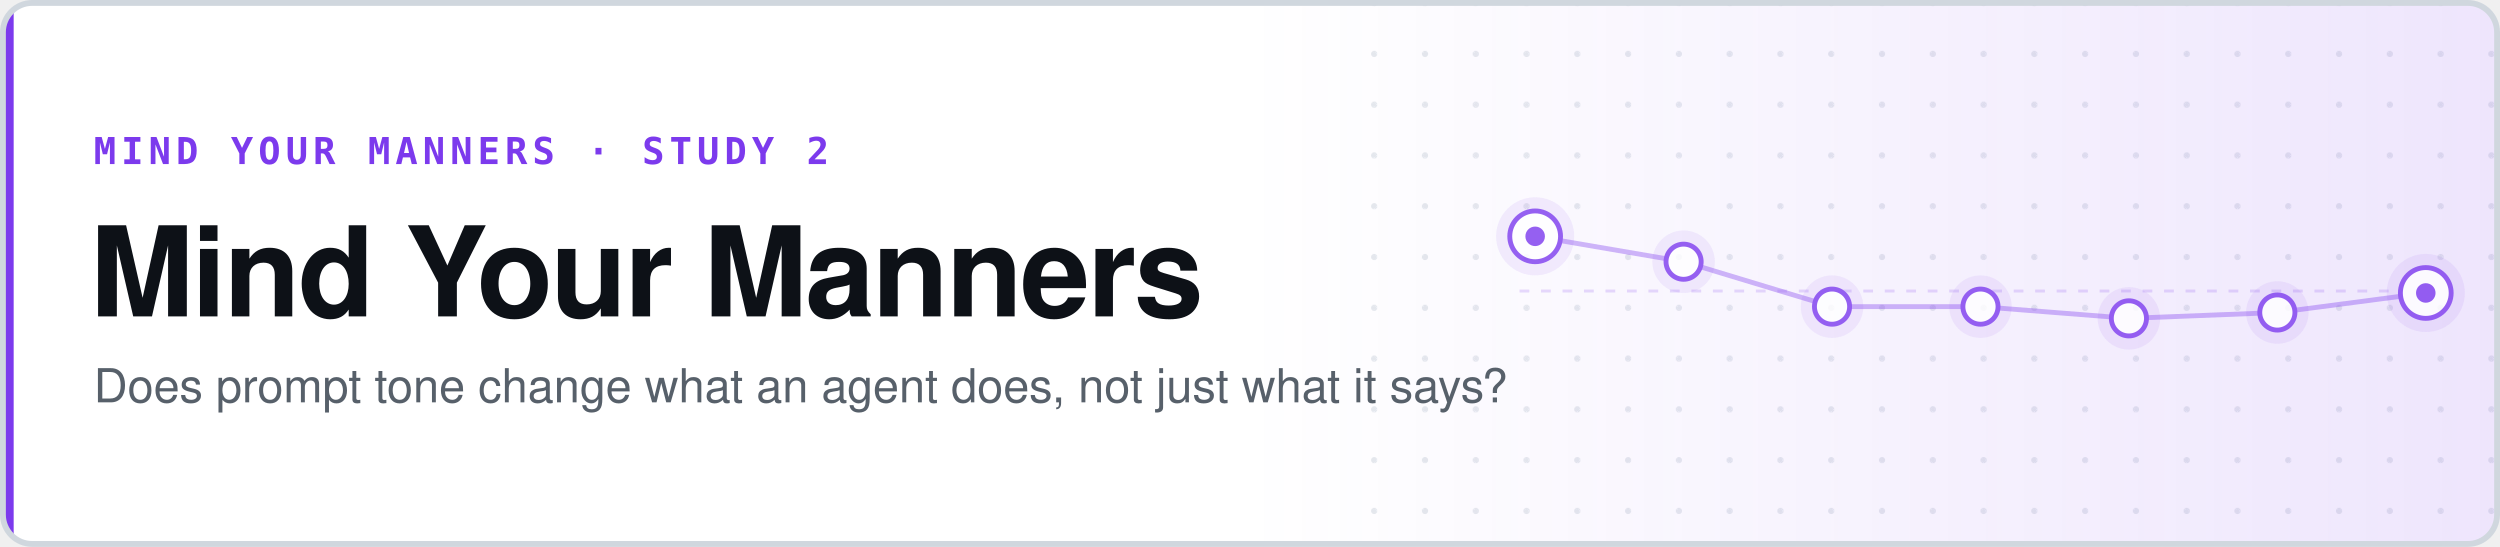
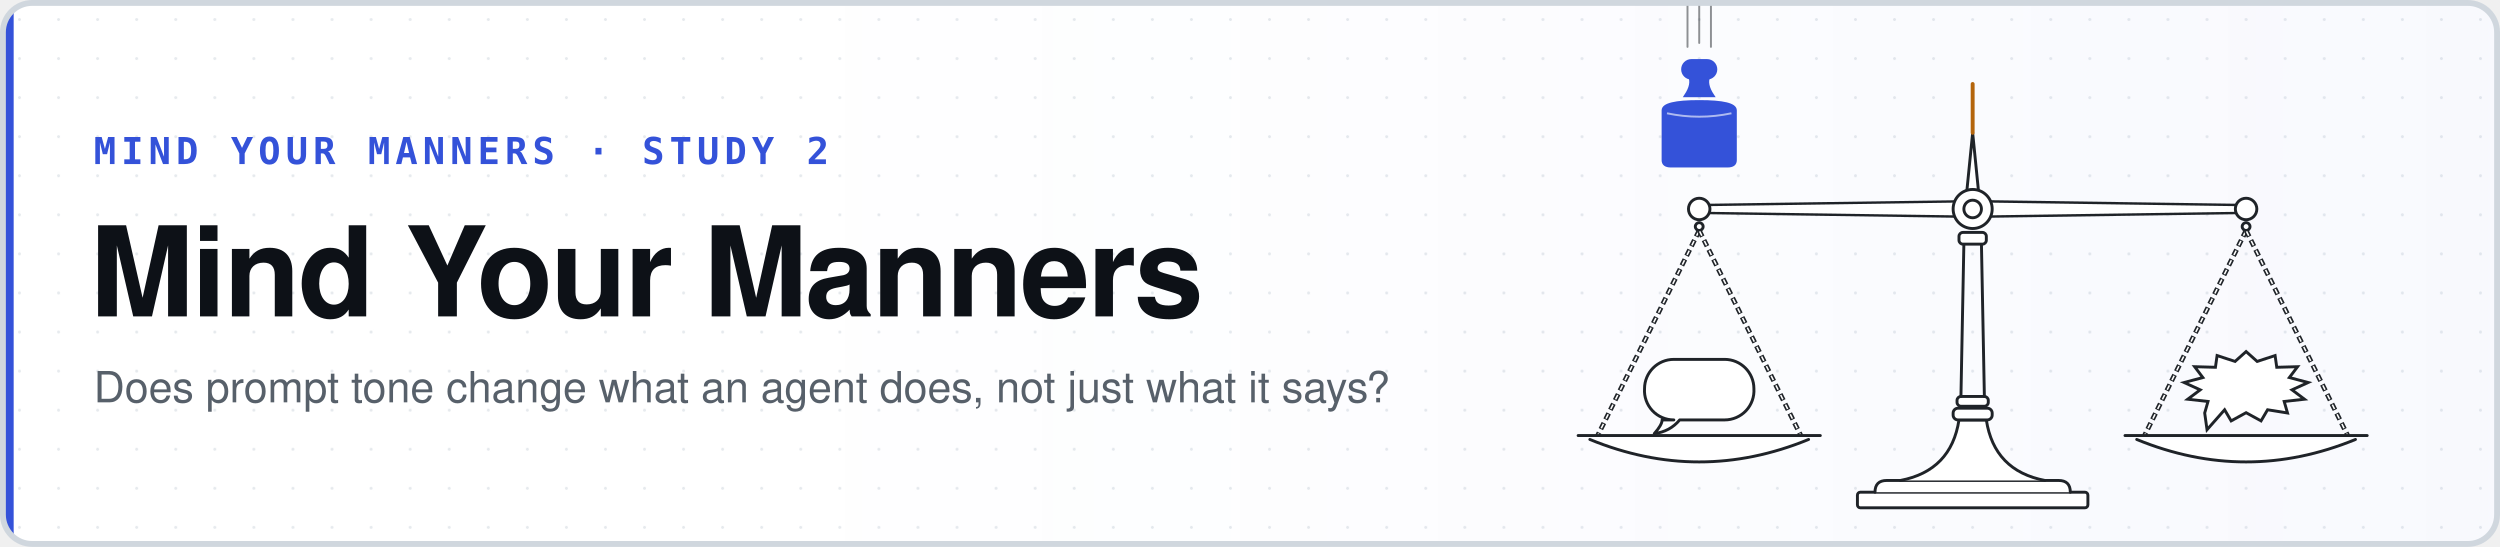
- <svg xmlns="http://www.w3.org/2000/svg" width="1280" height="280" viewBox="0 0 1280 280" role="img" aria-label="Mind Your Manners — does prompt tone change what an agent does, not just what it says.">
+ <svg xmlns="http://www.w3.org/2000/svg" width="2560" height="560" viewBox="0 0 2560 560" role="img" aria-label="Mind Your Manners — does prompt tone change what an agent does, not just what it says.">
  <defs>
-     <linearGradient id="fade" x1="0" y1="0" x2="1" y2="0">
-       <stop offset="0" stop-color="#7C3AED" stop-opacity="0" />
-       <stop offset="1" stop-color="#7C3AED" stop-opacity=".13" />
+     <pattern id="dots" width="40" height="40" patternUnits="userSpaceOnUse">
+       <circle cx="20" cy="20" r="1.5" fill="#D0D7DE" />
+     </pattern>
+     <linearGradient id="tint" x1="0" x2="1">
+       <stop offset="0.3" stop-color="#3452D9" stop-opacity="0" />
+       <stop offset="1" stop-color="#3452D9" stop-opacity="0.035" />
    </linearGradient>
-     <pattern id="dots" width="26" height="26" patternUnits="userSpaceOnUse">
-       <circle cx="1.6" cy="1.6" r="1.6" fill="#d0d7de" />
-     </pattern>
    <clipPath id="card">
-       <rect x="1.5" y="1.5" width="1277" height="277" rx="15" />
+       <rect x="3" y="3" width="2554" height="554" rx="30" />
    </clipPath>
  </defs>
  <g clip-path="url(#card)">
-     <rect width="1280" height="280" fill="#ffffff" />
-     <rect x="700" width="580" height="280" fill="url(#dots)" opacity="0.55" />
-     <rect x="640" width="640" height="280" fill="url(#fade)" />
-     <rect width="7" height="280" fill="#7C3AED" />
-     <g transform="translate(716,0)" opacity="0.80">
-       <path d="M62,149 L534,149" fill="none" stroke="#7C3AED" stroke-width="1.5" stroke-opacity=".22" stroke-dasharray="5 6" />
-       <path d="M70,121 L146,134 L222,157 L298,157 L374,163 L450,160 L526,150" fill="none" stroke="#7C3AED" stroke-width="2.5" stroke-opacity=".45" stroke-linecap="round" stroke-linejoin="round" />
-       <circle cx="70" cy="121" r="20" fill="#7C3AED" fill-opacity=".10" />
-       <circle cx="70" cy="121" r="13" fill="#ffffff" stroke="#7C3AED" stroke-width="2.5" />
-       <circle cx="146" cy="134" r="16" fill="#7C3AED" fill-opacity=".10" />
-       <circle cx="146" cy="134" r="9" fill="#ffffff" stroke="#7C3AED" stroke-width="2.5" />
-       <circle cx="222" cy="157" r="16" fill="#7C3AED" fill-opacity=".10" />
-       <circle cx="222" cy="157" r="9" fill="#ffffff" stroke="#7C3AED" stroke-width="2.5" />
-       <circle cx="298" cy="157" r="16" fill="#7C3AED" fill-opacity=".10" />
-       <circle cx="298" cy="157" r="9" fill="#ffffff" stroke="#7C3AED" stroke-width="2.5" />
-       <circle cx="374" cy="163" r="16" fill="#7C3AED" fill-opacity=".10" />
-       <circle cx="374" cy="163" r="9" fill="#ffffff" stroke="#7C3AED" stroke-width="2.5" />
-       <circle cx="450" cy="160" r="16" fill="#7C3AED" fill-opacity=".10" />
-       <circle cx="450" cy="160" r="9" fill="#ffffff" stroke="#7C3AED" stroke-width="2.5" />
-       <circle cx="526" cy="150" r="20" fill="#7C3AED" fill-opacity=".10" />
-       <circle cx="526" cy="150" r="13" fill="#ffffff" stroke="#7C3AED" stroke-width="2.5" />
-       <circle cx="70" cy="121" r="5" fill="#7C3AED" />
-       <circle cx="526" cy="150" r="5" fill="#7C3AED" />
+     <rect width="2560" height="560" fill="#ffffff" />
+     <rect width="2560" height="560" fill="url(#dots)" opacity="0.55" />
+     <rect width="2560" height="560" fill="url(#tint)" />
+     <rect width="14" height="560" fill="#3452D9" />
+     <g fill="none" stroke="#1F2328" stroke-width="3" stroke-linecap="round" stroke-linejoin="round">
+       <rect x="1902" y="504" width="236" height="16" rx="3" fill="#fff" />
+       <path d="M1920,504 Q1920,492 1932,492 H2108 Q2120,492 2120,504" fill="#fff" />
+       <path d="M1946,492 Q1998,482 2006,430 H2034 Q2042,482 2094,492" fill="#fff" />
+       <rect x="2000" y="418" width="40" height="12" rx="5" fill="#fff" />
+       <rect x="2004" y="406" width="32" height="10" rx="4" fill="#fff" />
+       <path d="M2011,250 L2008,406 M2029,250 L2032,406" />
+       <rect x="2006" y="238" width="28" height="12" rx="4" fill="#fff" />
+       <path d="M2014,196 L2020,136 L2026,196" fill="#fff" />
+       <path d="M1740,210 L2020,206 L2300,210 L2300,218 L2020,222 L1740,218 Z" fill="#fff" stroke-width="2.5" />
+       <circle cx="1740" cy="214" r="11" fill="#fff" />
+       <circle cx="1740" cy="232" r="4" fill="#fff" />
+       <line x1="1740" y1="236" x2="1636" y2="446" stroke-width="5" stroke-dasharray="7 4" stroke-linecap="butt" />
+       <line x1="1740" y1="236" x2="1636" y2="446" stroke="#fff" stroke-width="1.6" stroke-dasharray="5 6" stroke-dashoffset="-1" stroke-linecap="butt" />
+       <line x1="1740" y1="236" x2="1844" y2="446" stroke-width="5" stroke-dasharray="7 4" stroke-linecap="butt" />
+       <line x1="1740" y1="236" x2="1844" y2="446" stroke="#fff" stroke-width="1.6" stroke-dasharray="5 6" stroke-dashoffset="-1" stroke-linecap="butt" />
+       <path d="M1616,446 H1864" />
+       <path d="M1628,450 Q1740,496 1852,450" fill="#fff" />
+       <circle cx="2300" cy="214" r="11" fill="#fff" />
+       <circle cx="2300" cy="232" r="4" fill="#fff" />
+       <line x1="2300" y1="236" x2="2196" y2="446" stroke-width="5" stroke-dasharray="7 4" stroke-linecap="butt" />
+       <line x1="2300" y1="236" x2="2196" y2="446" stroke="#fff" stroke-width="1.6" stroke-dasharray="5 6" stroke-dashoffset="-1" stroke-linecap="butt" />
+       <line x1="2300" y1="236" x2="2404" y2="446" stroke-width="5" stroke-dasharray="7 4" stroke-linecap="butt" />
+       <line x1="2300" y1="236" x2="2404" y2="446" stroke="#fff" stroke-width="1.6" stroke-dasharray="5 6" stroke-dashoffset="-1" stroke-linecap="butt" />
+       <path d="M2176,446 H2424" />
+       <path d="M2188,450 Q2300,496 2412,450" fill="#fff" />
+       <circle cx="2020" cy="214" r="20" fill="#fff" />
+       <circle cx="2020" cy="214" r="9" />
+       <path d="M1714,368 H1766 A30,30 0 0 1 1796,398 A30,30 0 0 1 1766,430 H1720 Q1710,442 1694,444 Q1702,435 1702,430 H1714 A30,30 0 0 1 1684,398 A30,30 0 0 1 1714,368 Z" fill="#fff" />
+       <path d="M2300.0,360.0 L2311.3,370.1 L2329.7,364.1 L2331.4,376.1 L2352.7,375.5 L2344.3,386.6 L2363.5,391.7 L2347.0,399.2 L2359.8,408.8 L2339.0,411.1 L2342.4,422.9 L2322.0,419.6 L2315.3,431.0 L2300.0,422.6 L2284.7,431.0 L2278.0,419.6 L2260.0,440.0 L2257.6,422.9 L2261.0,411.1 L2240.2,408.8 L2253.0,399.2 L2236.5,391.7 L2255.7,386.6 L2247.3,375.5 L2268.6,376.1 L2270.3,364.1 L2288.7,370.1 Z" fill="#fff" stroke-linejoin="miter" />
+     </g>
+     <line x1="2020" y1="136" x2="2020" y2="86" stroke="#B4650C" stroke-width="4" stroke-linecap="round" />
+     <g fill="#3452D9" stroke="#3452D9" stroke-width="3">
+       <path d="M1726,98 Q1734,86 1730,78 H1750 Q1746,86 1754,98 Z" />
+       <rect x="1723" y="62" width="34" height="18" rx="9" />
+       <path d="M1703.0,113 Q1703.0,104 1740,104 Q1777.0,104 1777.0,113 V164 Q1777.0,170 1769.0,170 H1711.0 Q1703.0,170 1703.0,164 Z" />
+     </g>
+     <path d="M1707.0,116 Q1740,123 1773.0,116" fill="none" stroke="#fff" stroke-width="2" opacity="0.6" />
+     <g stroke="#1F2328" stroke-width="2" stroke-linecap="round" opacity="0.5">
+       <line x1="1728" y1="-14" x2="1728" y2="48" />
+       <line x1="1740" y1="-28" x2="1740" y2="44" />
+       <line x1="1752" y1="-8" x2="1752" y2="48" />
    </g>
  </g>
-   <rect x="1.5" y="1.5" width="1277" height="277" rx="15" fill="none" stroke="#d0d7de" stroke-width="3" />
-   <text x="48" y="84" font-family="ui-monospace,SFMono-Regular,'SF Mono',Menlo,Consolas,monospace" font-size="19" font-weight="600" letter-spacing="2.6" fill="#7C3AED">MIND YOUR MANNERS · STUDY 2</text>
-   <text x="46" y="162" font-family="ui-sans-serif,-apple-system,BlinkMacSystemFont,'Segoe UI',Helvetica,Arial,sans-serif" font-size="64" font-weight="700" letter-spacing="-1.2" fill="#0d1117">Mind Your Manners</text>
-   <text x="48" y="206" font-family="ui-sans-serif,-apple-system,BlinkMacSystemFont,'Segoe UI',Helvetica,Arial,sans-serif" font-size="24" font-weight="400" fill="#57606a">Does prompt tone change what an agent does, not just what it says?</text>
+   <rect x="3" y="3" width="2554" height="554" rx="30" fill="none" stroke="#d0d7de" stroke-width="6" />
+   <text x="96" y="168" font-family="ui-monospace,SFMono-Regular,'SF Mono',Menlo,Consolas,monospace" font-size="38" font-weight="600" letter-spacing="5.2" fill="#3452D9">MIND YOUR MANNERS · STUDY 2</text>
+   <text x="92" y="324" font-family="ui-sans-serif,-apple-system,BlinkMacSystemFont,'Segoe UI',Helvetica,Arial,sans-serif" font-size="128" font-weight="700" letter-spacing="-2.4" fill="#0d1117">Mind Your Manners</text>
+   <text x="96" y="412" font-family="ui-sans-serif,-apple-system,BlinkMacSystemFont,'Segoe UI',Helvetica,Arial,sans-serif" font-size="44" font-weight="400" fill="#57606a">Does prompt tone change what an agent does, not just what it says?</text>
</svg>
